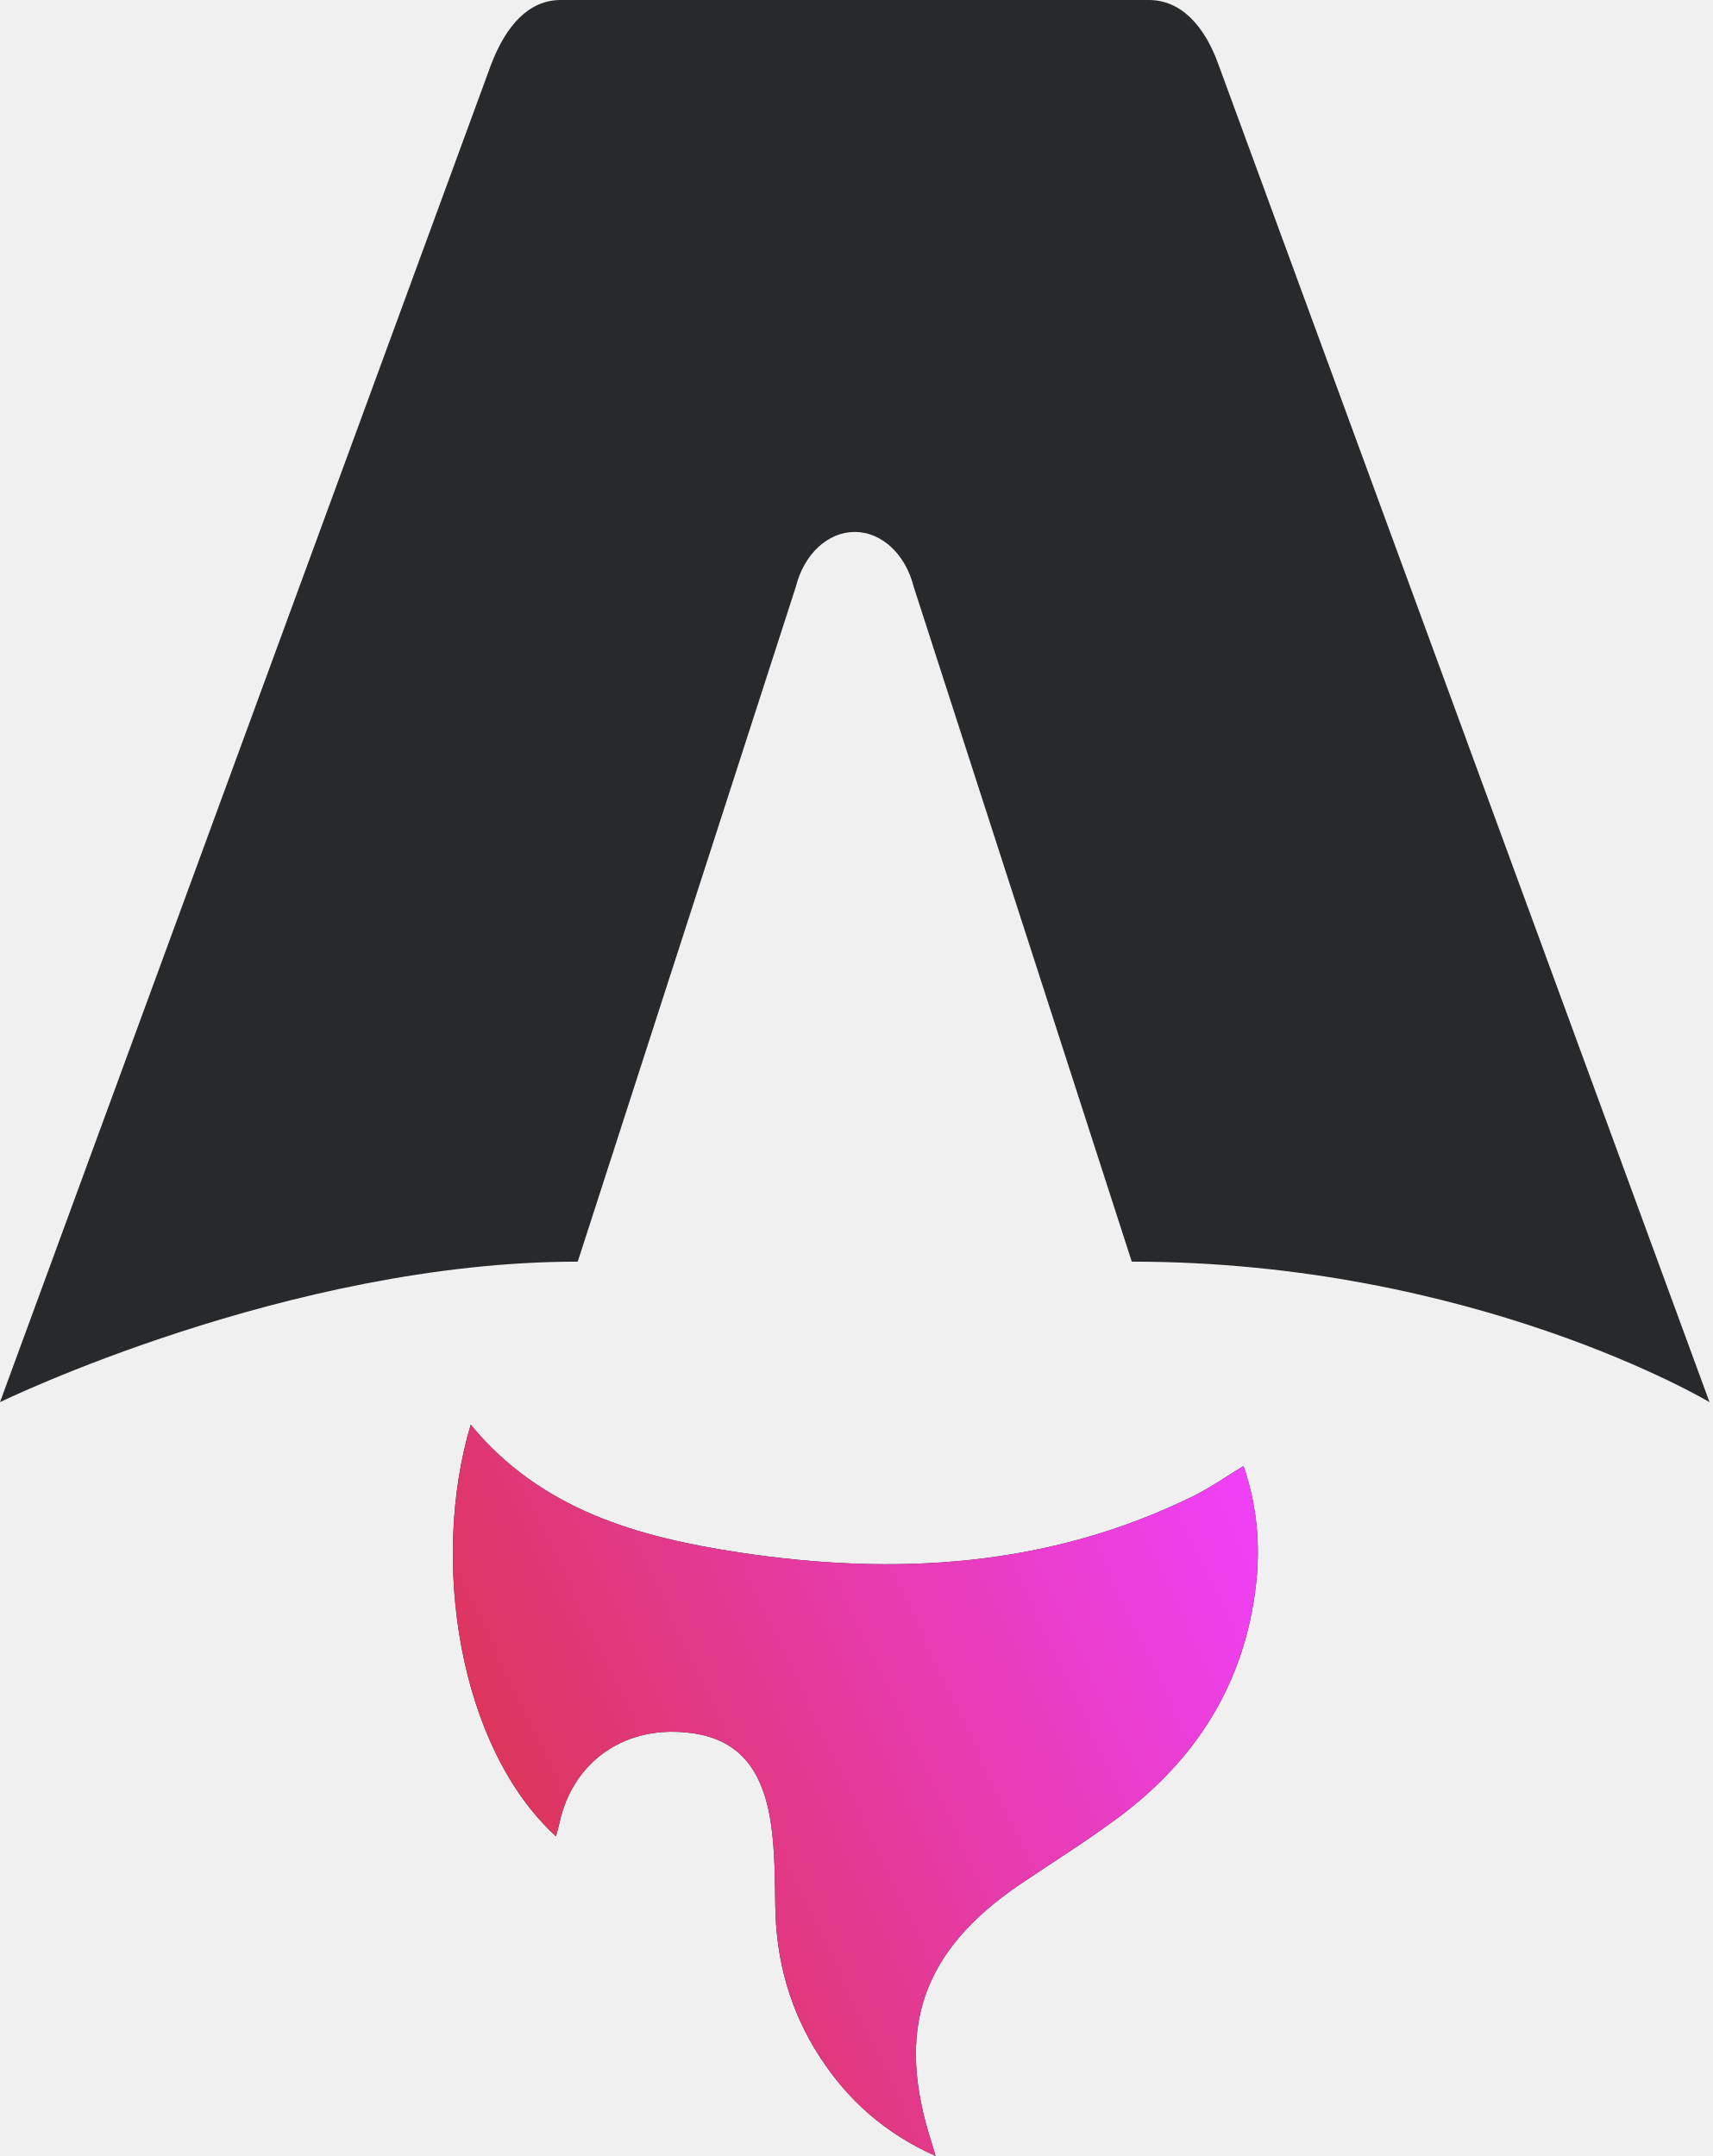
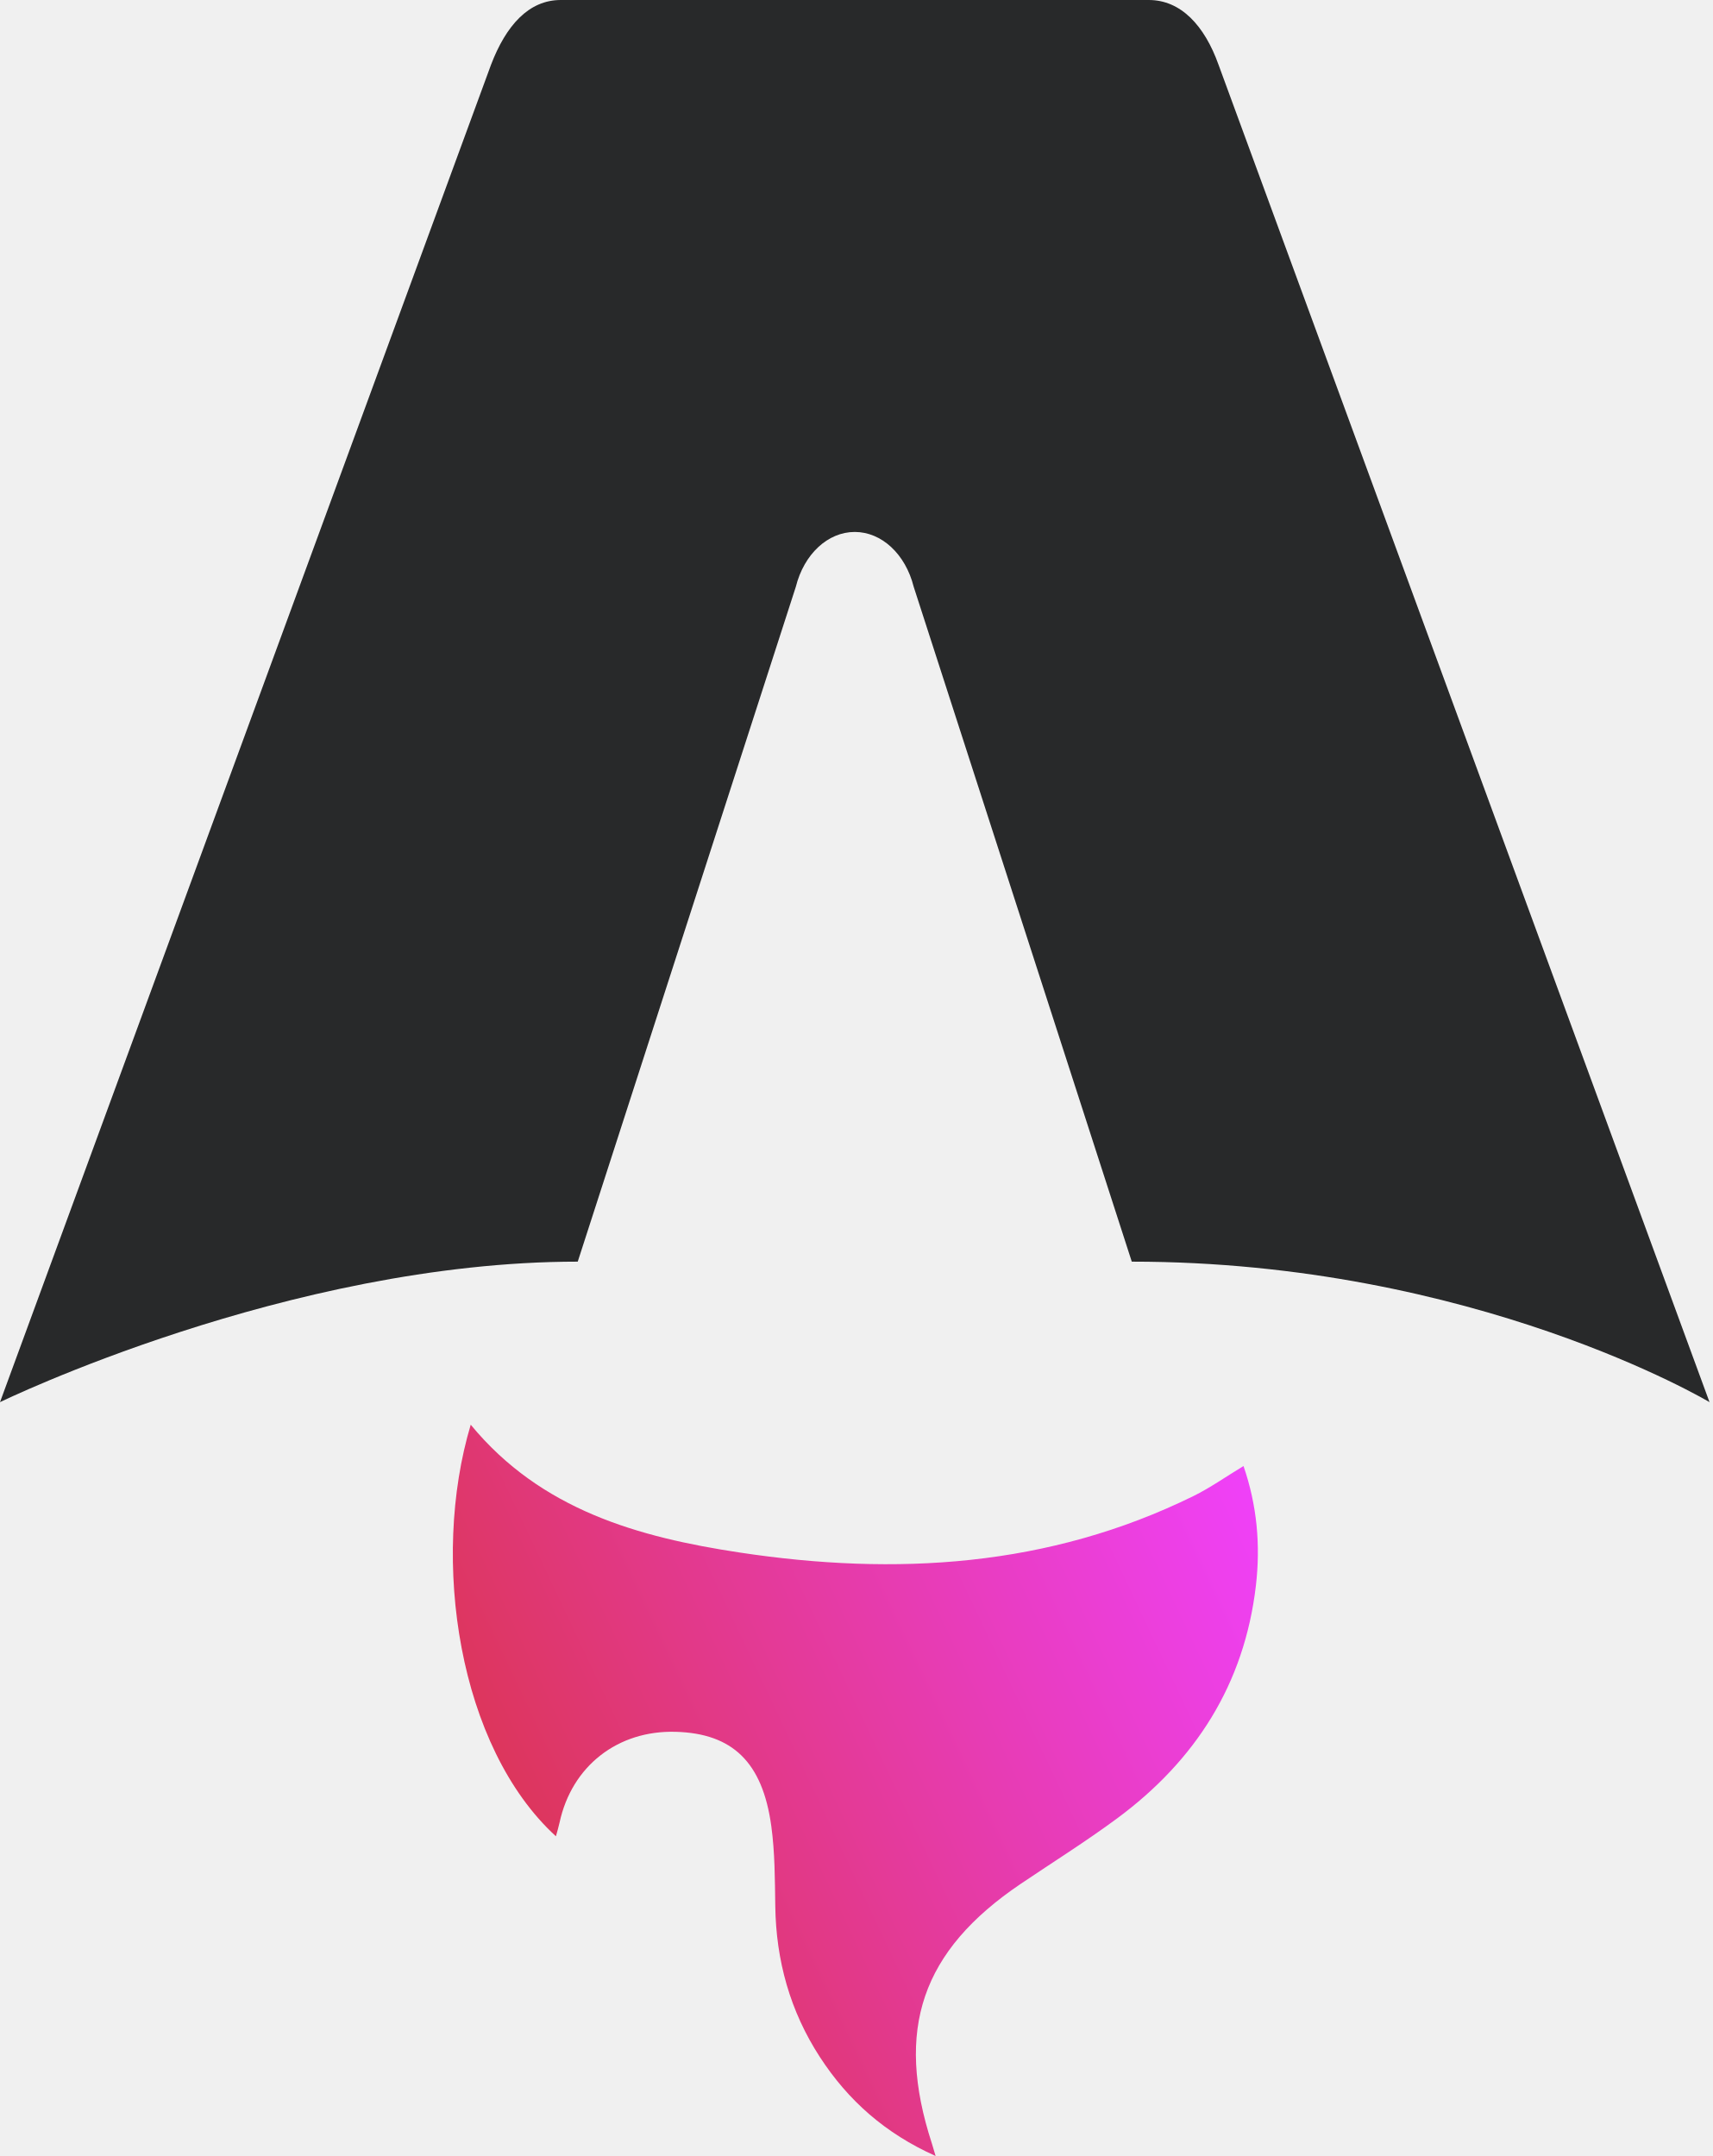
<svg xmlns="http://www.w3.org/2000/svg" width="85" height="107" viewBox="0 0 85 107" fill="none">
-   <path d="M27.589 91.136C22.756 86.718 21.344 77.433 23.358 70.707C26.85 74.948 31.689 76.291 36.7 77.05C44.438 78.22 52.036 77.782 59.223 74.246C60.045 73.841 60.805 73.303 61.704 72.757C62.378 74.714 62.553 76.689 62.318 78.7C61.745 83.596 59.309 87.378 55.433 90.245C53.883 91.392 52.244 92.417 50.643 93.498C45.726 96.821 44.396 100.718 46.243 106.386C46.287 106.525 46.327 106.663 46.426 107C43.916 105.876 42.082 104.24 40.684 102.089C39.209 99.819 38.507 97.308 38.47 94.591C38.451 93.269 38.451 91.934 38.273 90.631C37.839 87.453 36.347 86.03 33.536 85.948C30.652 85.864 28.37 87.647 27.765 90.455C27.719 90.671 27.652 90.884 27.585 91.134L27.589 91.136Z" fill="#28292a" />
+   <style>
+     .main {
+       fill: #28292a;
+     }
+ 
+     @media (prefers-color-scheme: dark) {
+       .main {
+         fill: #fff;
+       }
+     }
+   </style>
  <path d="M27.589 91.136C22.756 86.718 21.344 77.433 23.358 70.707C26.85 74.948 31.689 76.291 36.7 77.05C44.438 78.22 52.036 77.782 59.223 74.246C60.045 73.841 60.805 73.303 61.704 72.757C62.378 74.714 62.553 76.689 62.318 78.7C61.745 83.596 59.309 87.378 55.433 90.245C53.883 91.392 52.244 92.417 50.643 93.498C45.726 96.821 44.396 100.718 46.243 106.386C46.287 106.525 46.327 106.663 46.426 107C43.916 105.876 42.082 104.24 40.684 102.089C39.209 99.819 38.507 97.308 38.47 94.591C38.451 93.269 38.451 91.934 38.273 90.631C37.839 87.453 36.347 86.03 33.536 85.948C30.652 85.864 28.37 87.647 27.765 90.455C27.719 90.671 27.652 90.884 27.585 91.134L27.589 91.136Z" fill="url(#paint0_linear_1_59)" />
-   <path d="M0 69.587C0 69.587 14.314 62.614 28.668 62.614L39.49 29.12C39.895 27.501 41.078 26.4 42.414 26.4C43.749 26.4 44.932 27.501 45.338 29.12L56.16 62.614C73.16 62.614 84.828 69.587 84.828 69.587C84.828 69.587 60.514 3.352 60.467 3.219C59.769 1.261 58.591 0 57.003 0H27.827C26.239 0 25.109 1.261 24.363 3.219C24.311 3.35 0 69.587 0 69.587Z" fill="#28292a" />
+   <path d="M0 69.587C0 69.587 14.314 62.614 28.668 62.614L39.49 29.12C39.895 27.501 41.078 26.4 42.414 26.4C43.749 26.4 44.932 27.501 45.338 29.12L56.16 62.614C73.16 62.614 84.828 69.587 84.828 69.587C84.828 69.587 60.514 3.352 60.467 3.219C59.769 1.261 58.591 0 57.003 0H27.827C26.239 0 25.109 1.261 24.363 3.219C24.311 3.35 0 69.587 0 69.587Z" class="main" />
  <defs>
    <linearGradient id="paint0_linear_1_59" x1="22.47" y1="107" x2="69.145" y2="84.947" gradientUnits="userSpaceOnUse">
      <stop stop-color="#D83333" />
      <stop offset="1" stop-color="#F041FF" />
    </linearGradient>
  </defs>
</svg>
